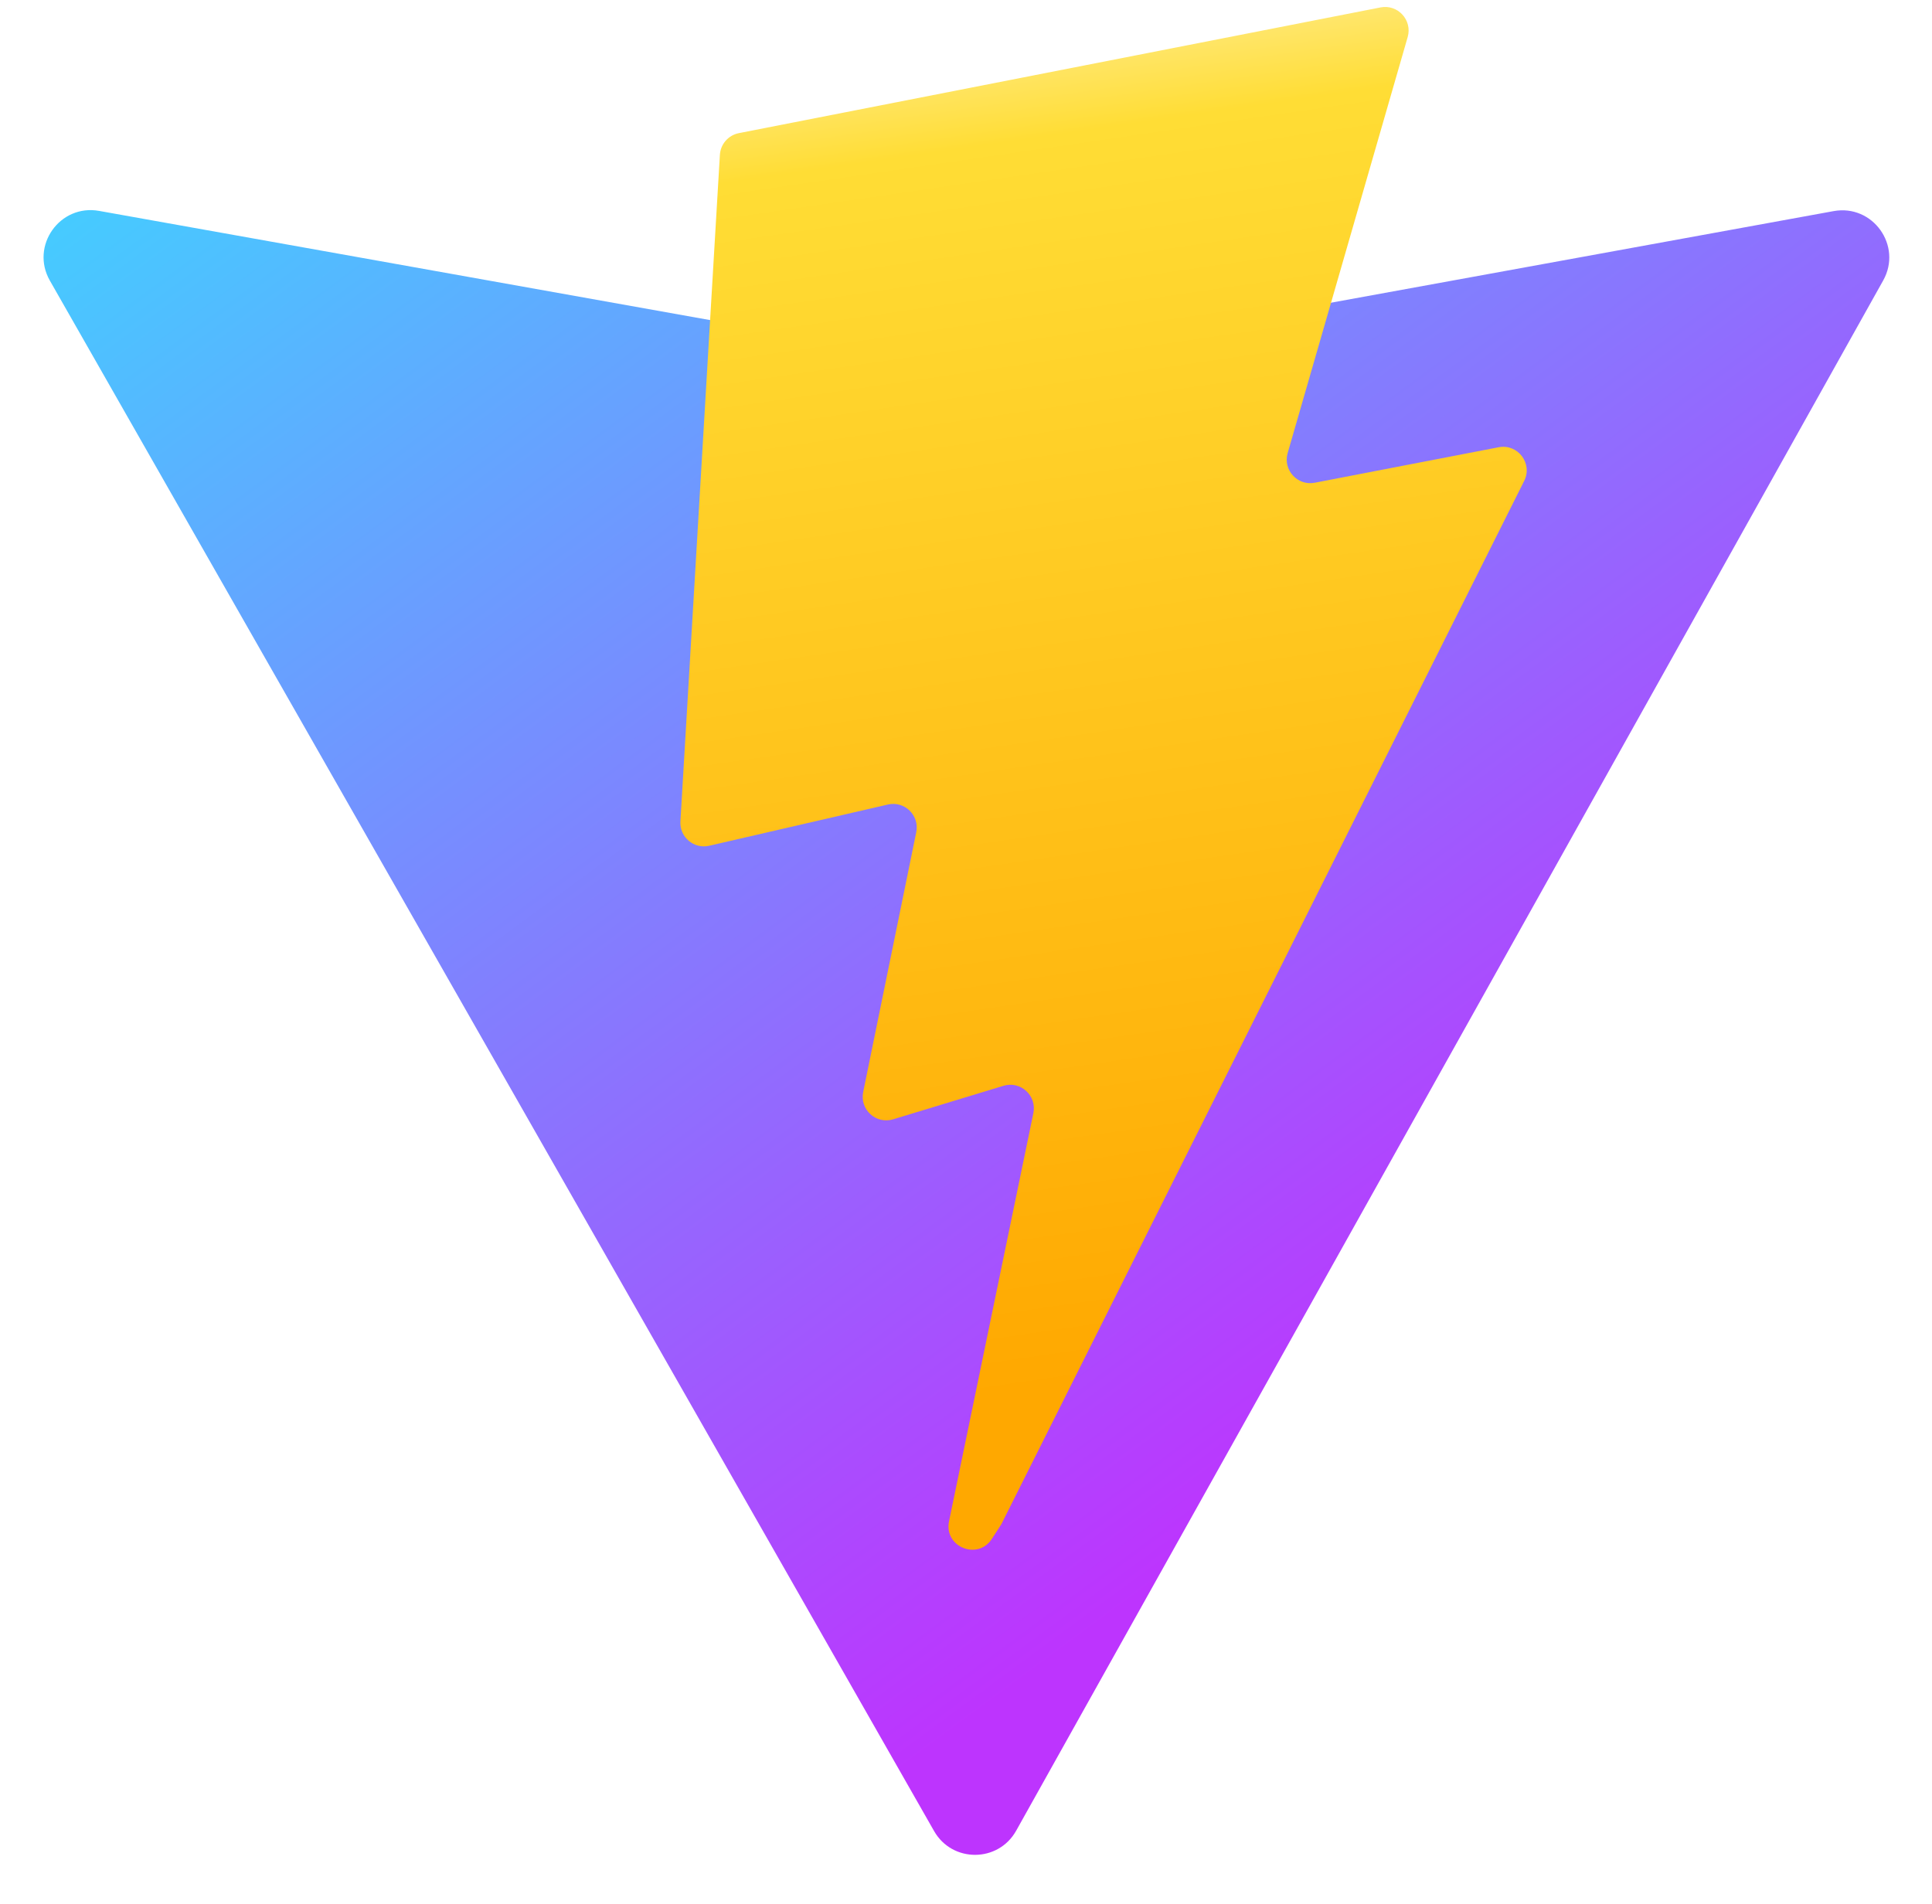
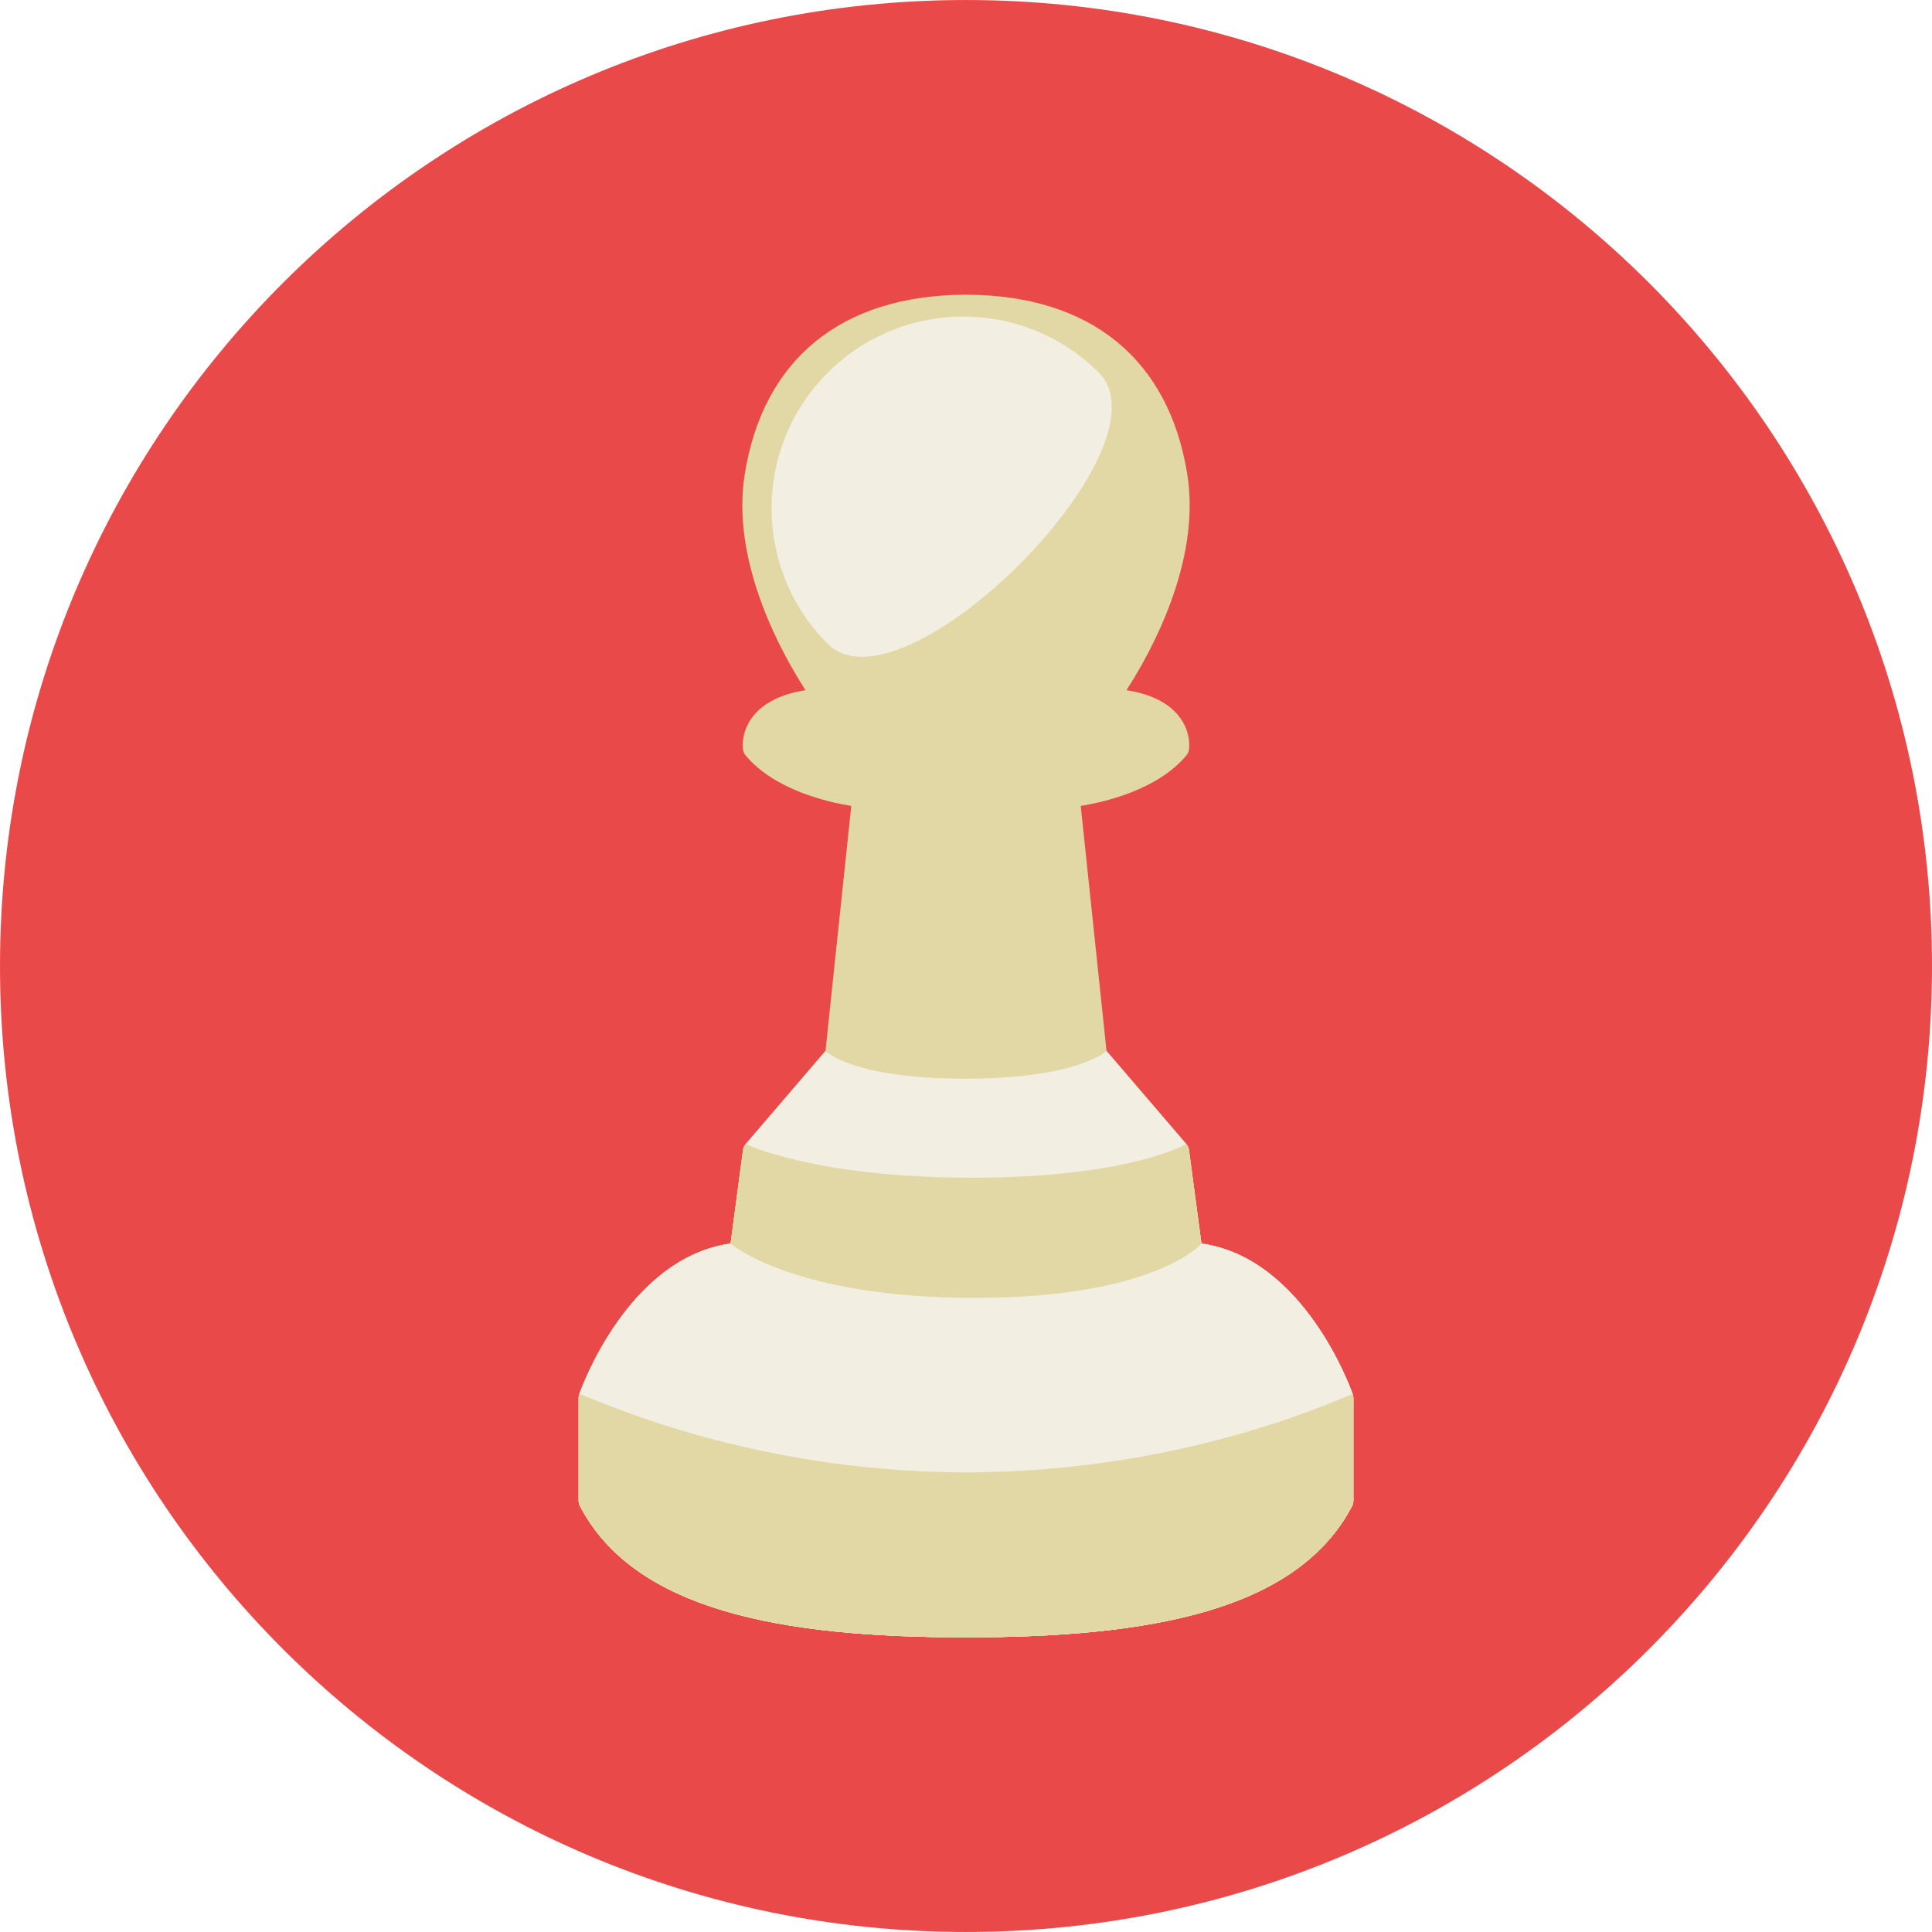
- <svg xmlns="http://www.w3.org/2000/svg" width="410" height="404" viewBox="0 0 410 404" fill="none">
-   <path d="M399.641 59.525L215.643 388.545C211.844 395.338 202.084 395.378 198.228 388.618L10.582 59.556C6.381 52.19 12.68 43.267 21.028 44.759L205.223 77.682C206.398 77.892 207.601 77.89 208.776 77.676L389.119 44.806C397.439 43.289 403.768 52.143 399.641 59.525Z" fill="url(#paint0_linear)" />
-   <path d="M292.965 1.574L156.801 28.255C154.563 28.694 152.906 30.59 152.771 32.866L144.395 174.33C144.198 177.662 147.258 180.248 150.51 179.498L188.42 170.749C191.967 169.931 195.172 173.055 194.443 176.622L183.18 231.775C182.422 235.487 185.907 238.661 189.532 237.56L212.947 230.446C216.577 229.344 220.065 232.527 219.297 236.242L201.398 322.875C200.278 328.294 207.486 331.249 210.492 326.603L212.5 323.5L323.454 102.072C325.312 98.365 322.108 94.137 318.036 94.923L279.014 102.454C275.347 103.161 272.227 99.746 273.262 96.158L298.731 7.867C299.767 4.273 296.636 0.855 292.965 1.574Z" fill="url(#paint1_linear)" />
-   <defs>
-     <linearGradient id="paint0_linear" x1="6" y1="33" x2="235" y2="344" gradientUnits="userSpaceOnUse">
-       <stop stop-color="#41D1FF" />
-       <stop offset="1" stop-color="#BD34FE" />
-     </linearGradient>
-     <linearGradient id="paint1_linear" x1="194.651" y1="8.818" x2="236.076" y2="292.989" gradientUnits="userSpaceOnUse">
-       <stop stop-color="#FFEA83" />
-       <stop offset="0.083" stop-color="#FFDD35" />
-       <stop offset="1" stop-color="#FFA800" />
-     </linearGradient>
-   </defs>
+ <svg xmlns="http://www.w3.org/2000/svg" version="1.1" id="Layer_1" x="0px" y="0px" viewBox="0 0 496.158 496.158" style="enable-background:new 0 0 496.158 496.158;" xml:space="preserve">
+   <path style="fill:#EA4949;" d="M248.082,0.003C111.07,0.003,0,111.063,0,248.085c0,137.001,111.07,248.07,248.082,248.07  c137.006,0,248.076-111.069,248.076-248.07C496.158,111.062,385.088,0.003,248.082,0.003z" />
+   <path style="fill:#E2D8A6;" d="M347.38,358.029c-0.513-1.467-12.53-34.956-38.836-38.672l-3.199-24  c-0.079-0.579-0.322-1.124-0.702-1.568l-20.479-23.891l-6.622-62.925c6.09-0.989,19.749-4.118,27.128-12.972  c0.353-0.424,0.583-0.934,0.665-1.478c0.073-0.469,0.61-4.703-2.751-8.795c-2.751-3.353-7.212-5.523-13.296-6.482  c6.139-9.493,19.244-32.962,15.604-55.525c-4.751-29.456-24.751-45.796-56.325-46.033c-0.09-0.008-0.178-0.012-0.268-0.012h-0.438  c-0.091,0-0.179,0.003-0.267,0.012c-31.572,0.234-51.571,16.575-56.328,46.033c-3.637,22.563,9.469,46.032,15.609,55.525  c-6.086,0.959-10.548,3.13-13.301,6.482c-3.358,4.094-2.821,8.326-2.749,8.795c0.084,0.544,0.313,1.054,0.666,1.477  c7.377,8.855,21.036,11.984,27.128,12.973l-6.624,62.925l-20.478,23.891c-0.38,0.444-0.624,0.989-0.702,1.568l-3.199,24  c-26.308,3.716-38.325,37.205-38.838,38.672c-0.113,0.321-0.17,0.66-0.17,1v26.361c0,0.49,0.119,0.973,0.346,1.407  c14.177,27.001,52.196,33.686,99.125,33.686c46.928,0,84.95-6.686,99.124-33.686c0.228-0.434,0.347-0.917,0.347-1.407v-26.361  C347.55,358.688,347.492,358.35,347.38,358.029z" />
+   <path style="fill:#F2EFE2;" d="M347.38,358.029c-0.513-1.467-12.53-34.956-38.836-38.672l-3.199-24  c-0.079-0.579-0.322-1.124-0.702-1.568l-20.479-23.891c0,0-7.315,7.122-36.371,7.122c-29.057,0-35.797-7.122-35.797-7.122  l-20.478,23.891c-0.38,0.444-0.624,0.989-0.702,1.568l-3.199,24c-26.308,3.716-38.325,37.205-38.838,38.672  c-0.113,0.321-0.17,0.66-0.17,1v26.361c0,0.49,0.119,0.973,0.346,1.407c14.177,27.001,52.196,33.686,99.125,33.686  c46.928,0,84.95-6.686,99.124-33.686c0.228-0.434,0.347-0.917,0.347-1.407v-26.361C347.55,358.688,347.492,358.35,347.38,358.029z" />
+   <path style="fill:#E2D8A6;" d="M347.38,358.029c-0.513-1.467-12.53-34.956-38.836-38.672l-3.199-24  c-0.079-0.579-0.322-1.124-0.702-1.568c0,0-14.469,8.655-55.03,8.655s-58.095-8.655-58.095-8.655  c-0.38,0.444-0.624,0.989-0.702,1.568l-3.199,24c-26.308,3.716-38.325,37.205-38.838,38.672c-0.113,0.321-0.17,0.66-0.17,1v26.361  c0,0.49,0.119,0.973,0.346,1.407c14.177,27.001,52.196,33.686,99.125,33.686c46.928,0,84.95-6.686,99.124-33.686  c0.228-0.434,0.347-0.917,0.347-1.407v-26.361C347.55,358.688,347.492,358.35,347.38,358.029z" />
+   <path style="fill:#F2EFE2;" d="M347.38,358.029c-0.513-1.467-12.53-34.956-38.836-38.672c0,0-11.714,13.958-58.327,13.958  c-46.615,0-62.601-13.958-62.601-13.958c-26.308,3.716-38.325,37.205-38.838,38.672c-0.113,0.321-0.17,0.66-0.17,1v26.361  c0,0.49,0.119,0.973,0.346,1.407c14.177,27.001,52.196,33.686,99.125,33.686c46.928,0,84.95-6.686,99.124-33.686  c0.228-0.434,0.347-0.917,0.347-1.407v-26.361C347.55,358.688,347.492,358.35,347.38,358.029z" />
+   <path style="fill:#E2D8A6;" d="M347.38,358.029c-0.165-0.47-40.81,20.081-99.255,20.081c-58.446,0-99.121-20.726-99.347-20.081  c-0.113,0.321-0.17,0.66-0.17,1v26.361c0,0.49,0.119,0.973,0.346,1.407c14.177,27.001,52.196,33.686,99.125,33.686  c46.928,0,84.95-6.686,99.124-33.686c0.228-0.434,0.347-0.917,0.347-1.407v-26.361C347.55,358.688,347.492,358.35,347.38,358.029z" />
+   <path style="fill:#F2EFE2;" d="M282.201,95.715c-19.227-19.228-50.4-19.228-69.627,0c-19.228,19.227-19.228,50.399,0,69.627  S301.431,114.942,282.201,95.715z" />
+   <g>
+ </g>
+   <g>
+ </g>
+   <g>
+ </g>
+   <g>
+ </g>
+   <g>
+ </g>
+   <g>
+ </g>
+   <g>
+ </g>
+   <g>
+ </g>
+   <g>
+ </g>
+   <g>
+ </g>
+   <g>
+ </g>
+   <g>
+ </g>
+   <g>
+ </g>
+   <g>
+ </g>
+   <g>
+ </g>
</svg>
